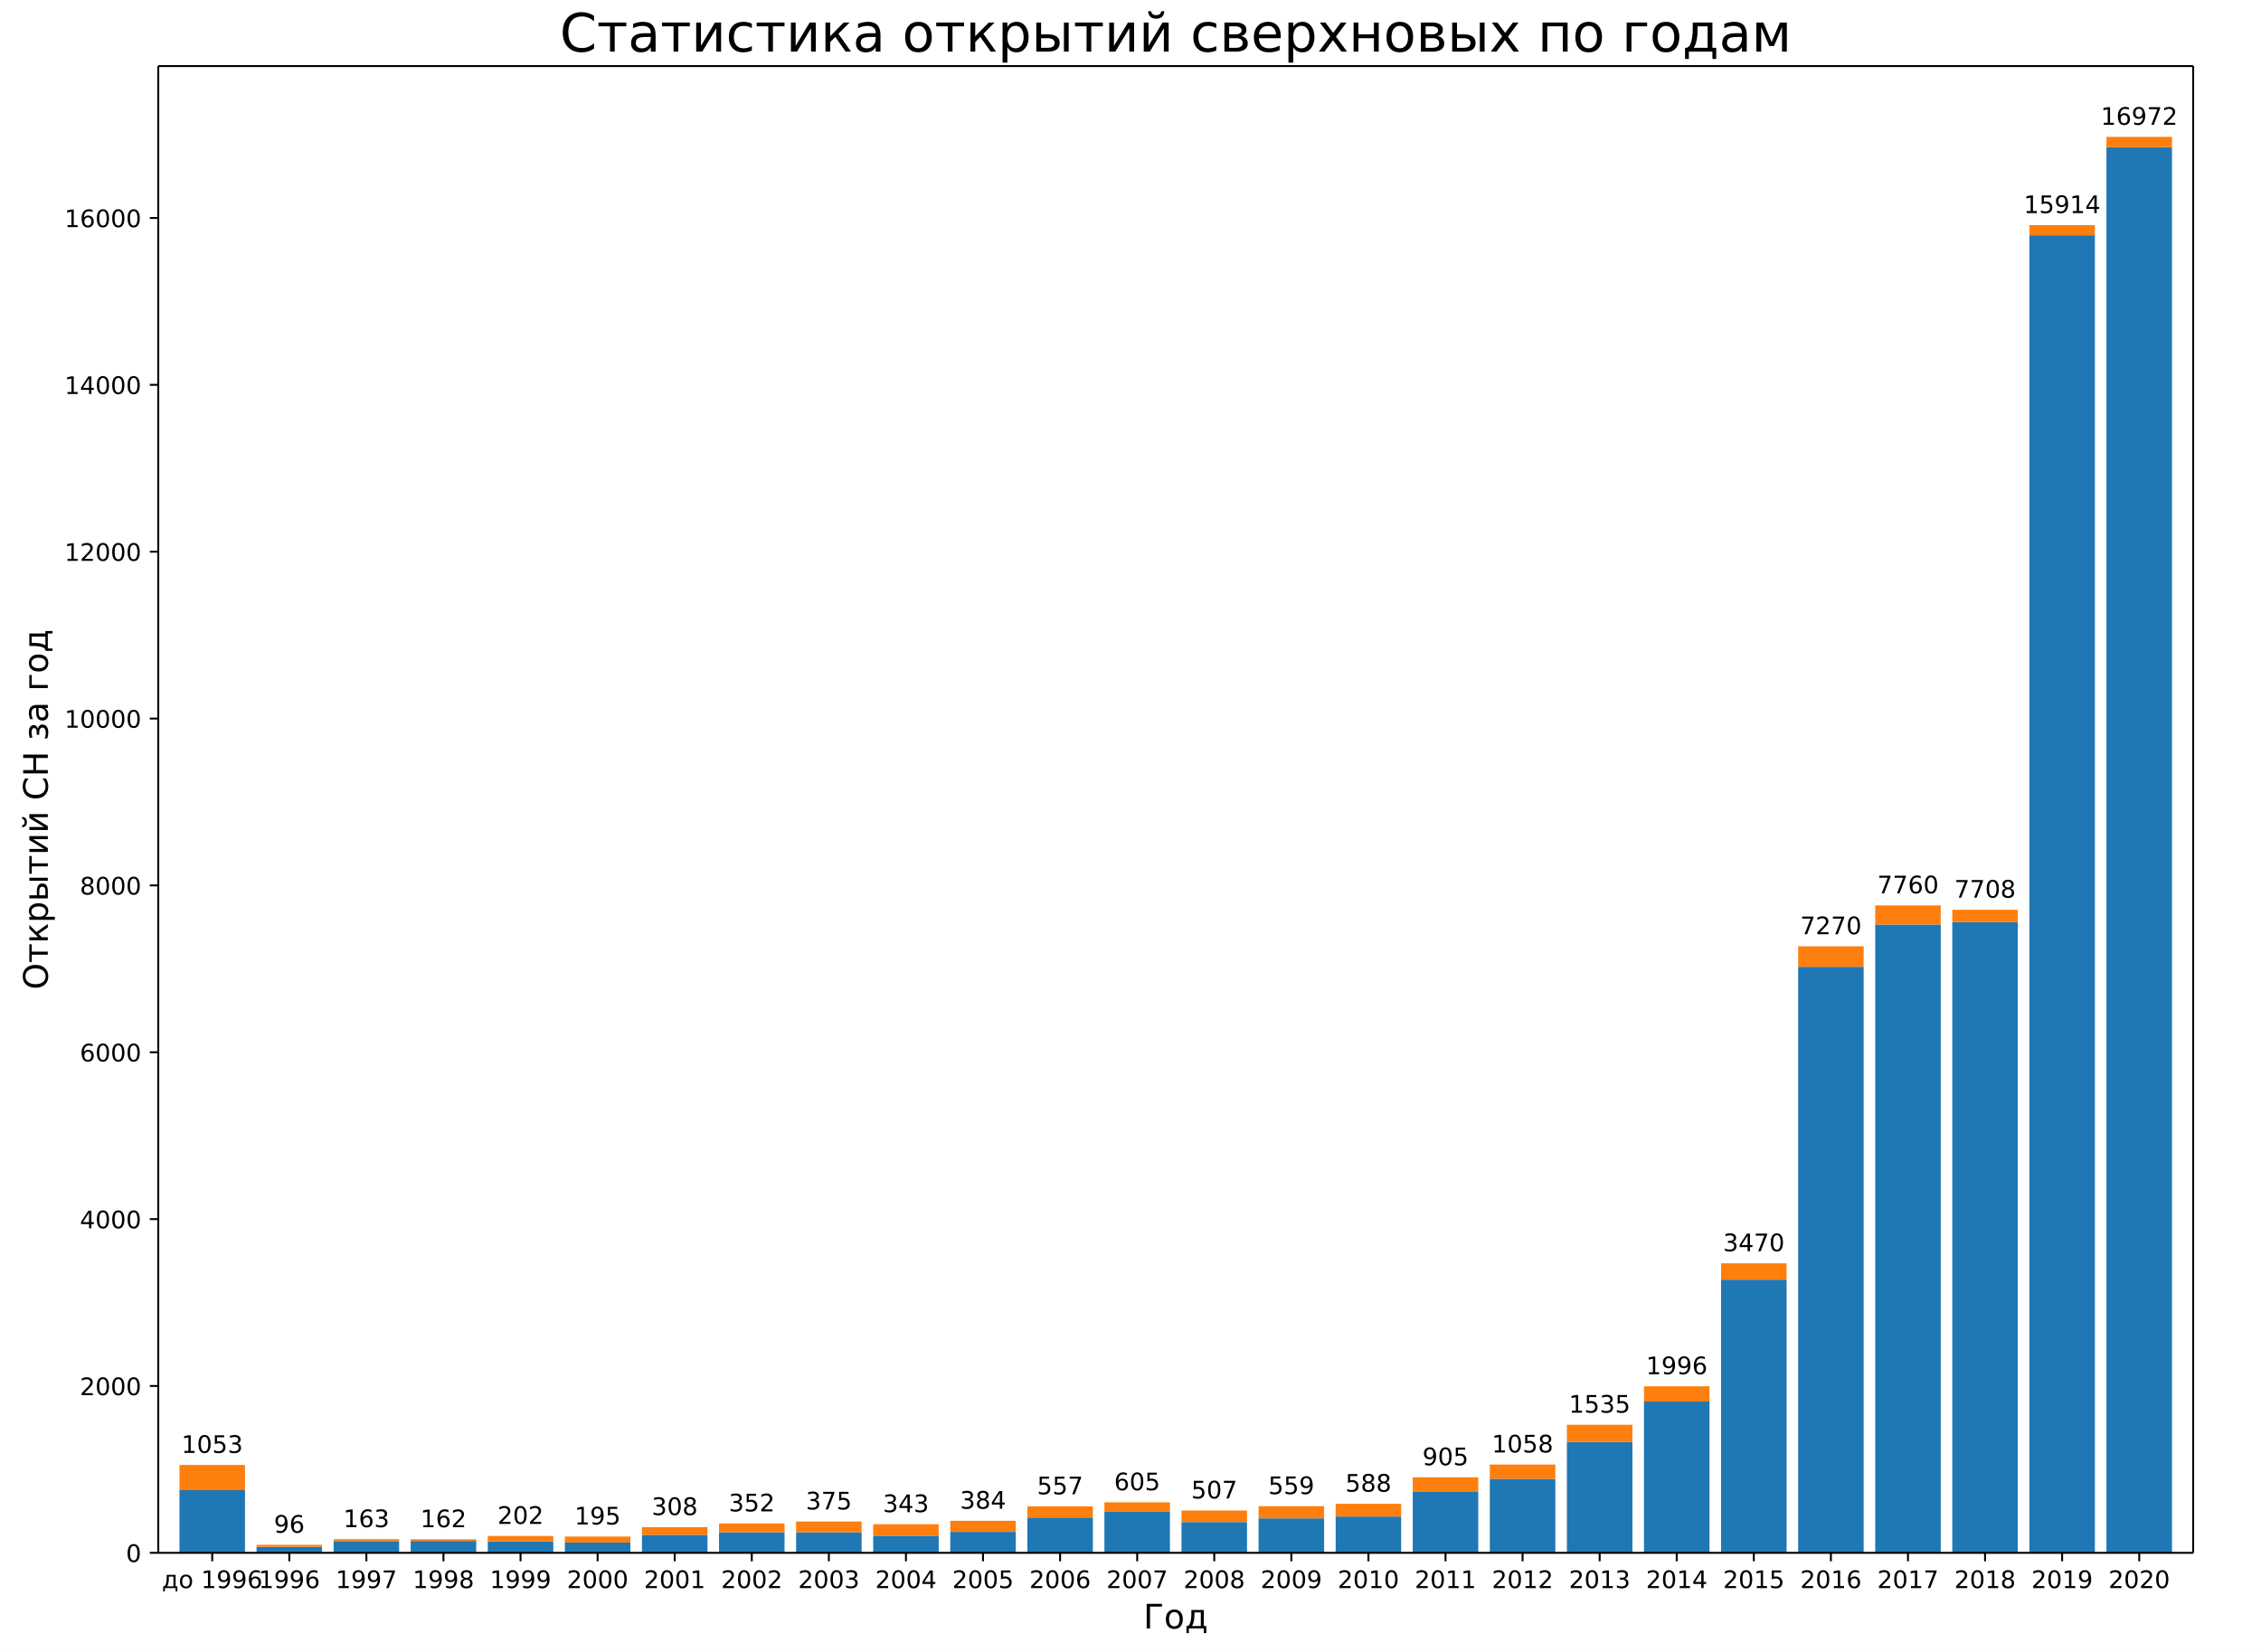
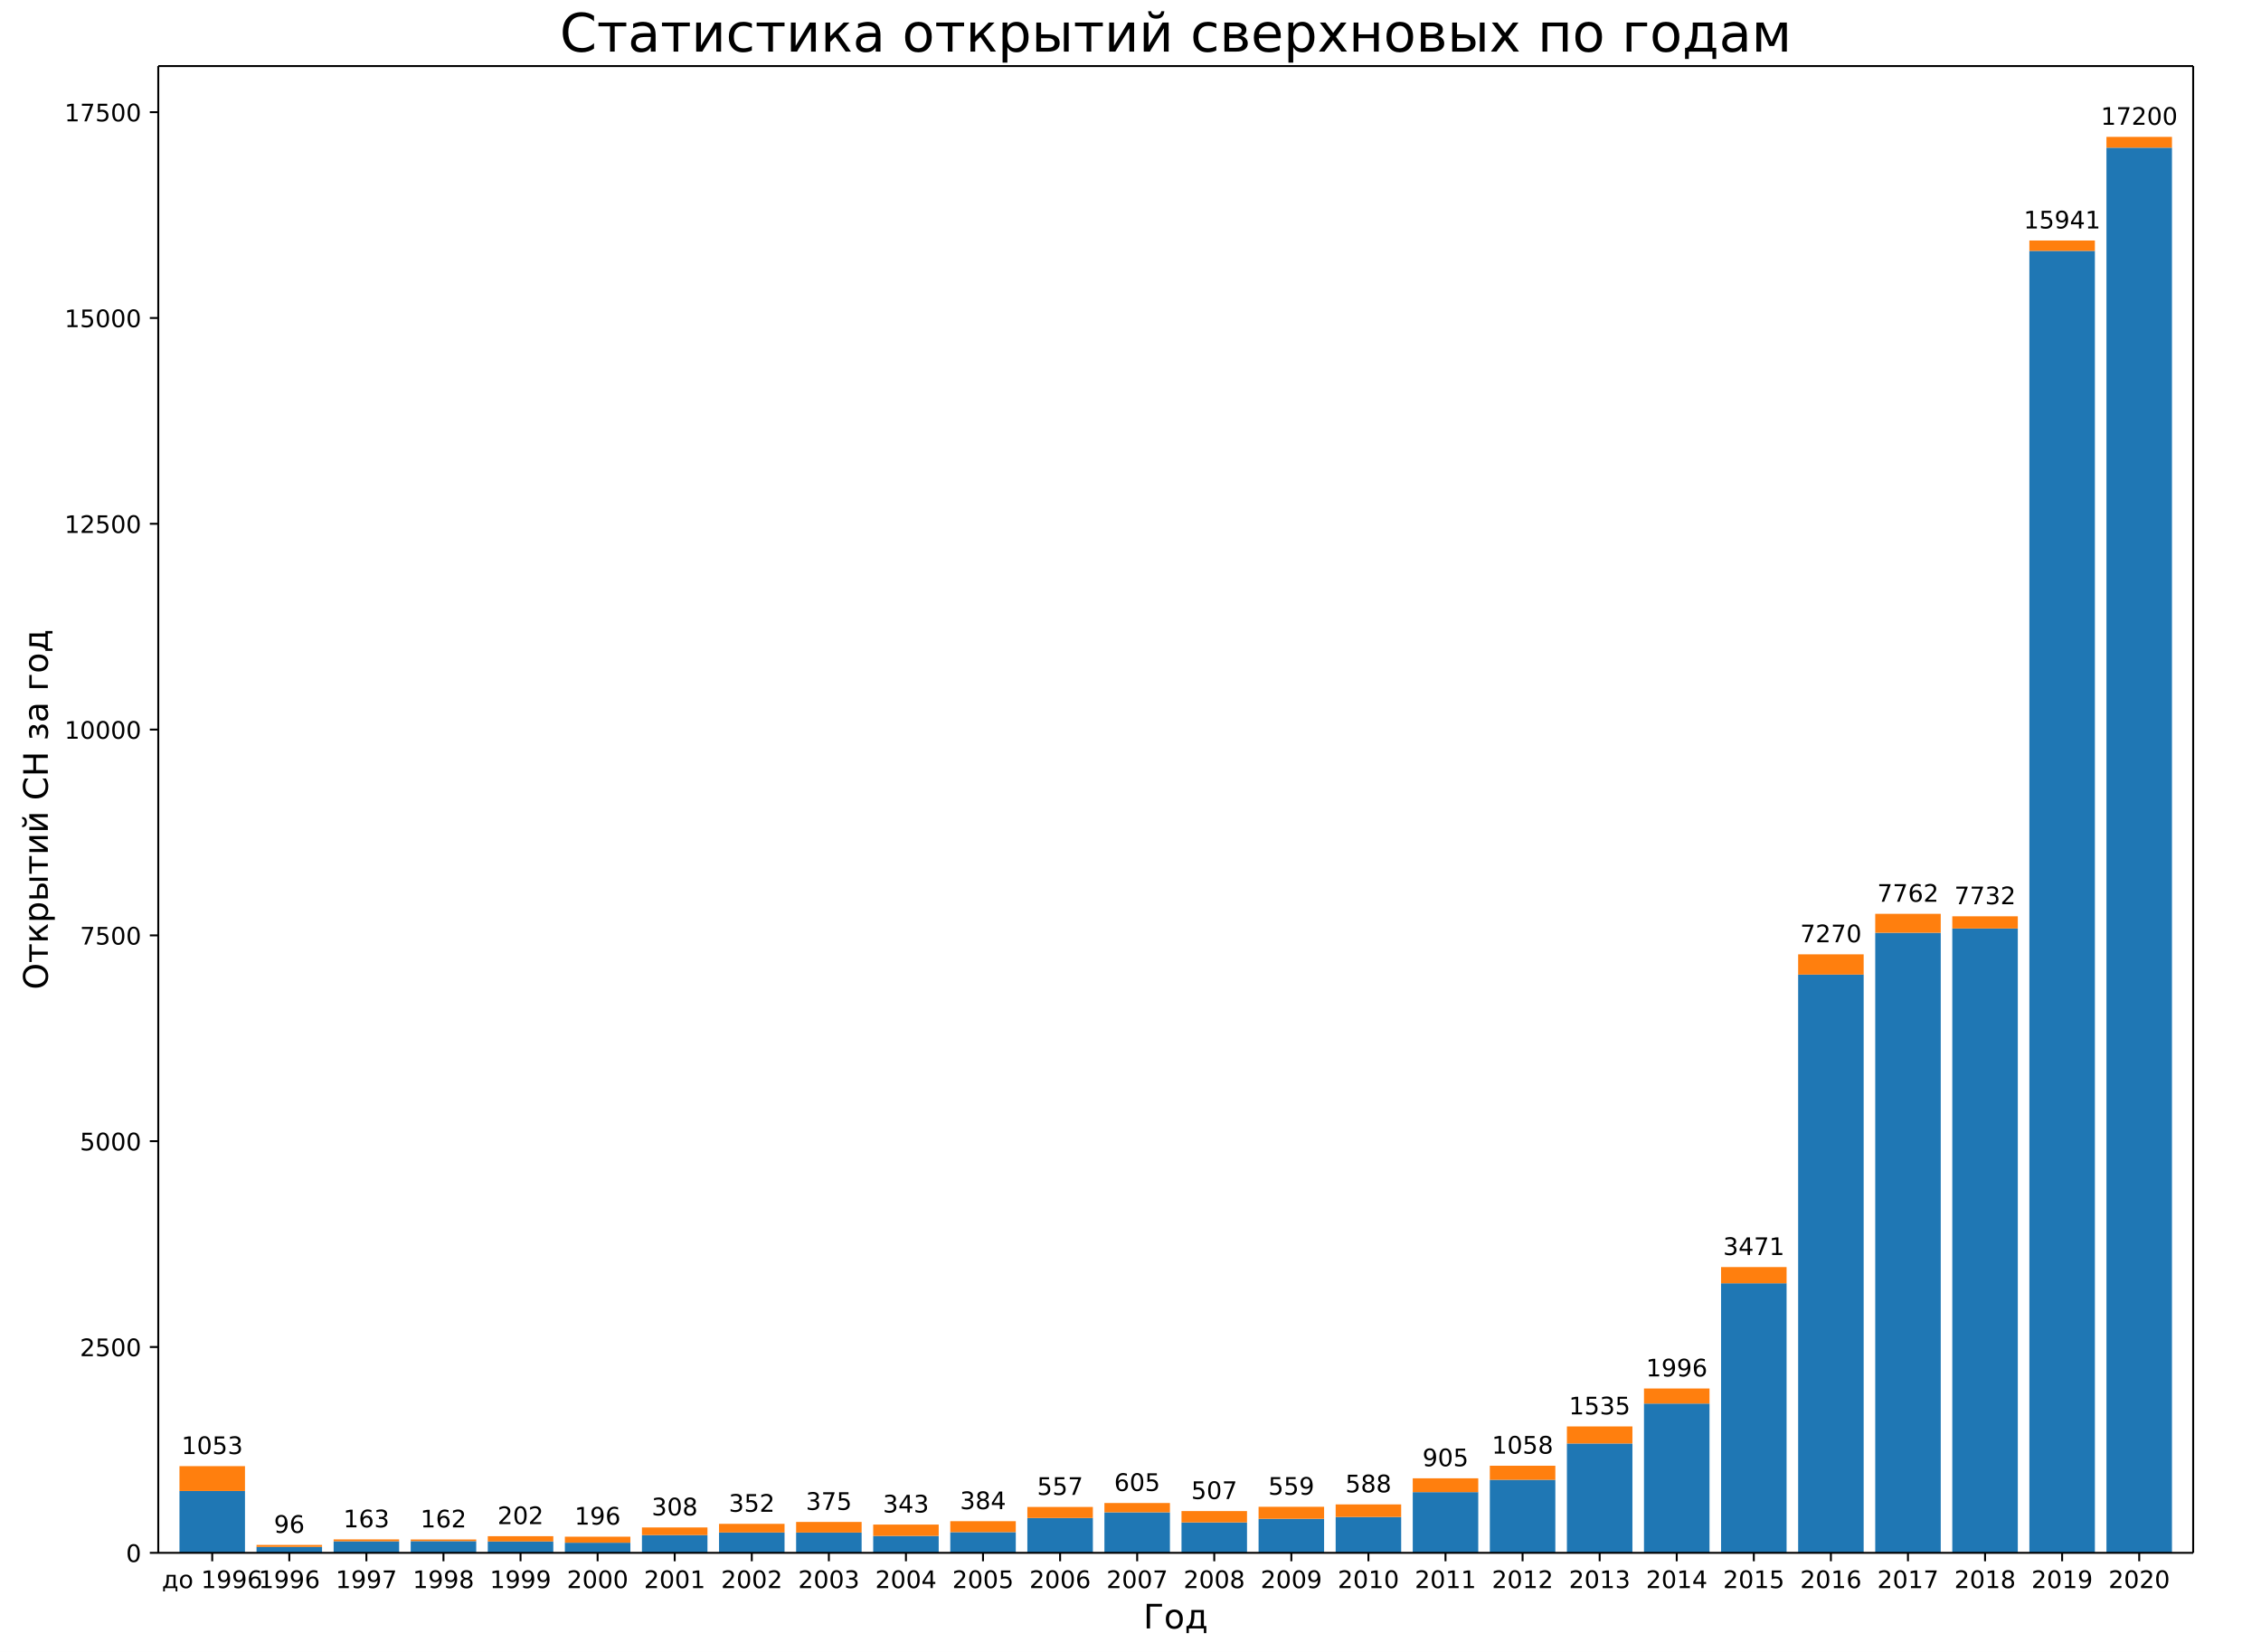
<svg xmlns="http://www.w3.org/2000/svg" xmlns:xlink="http://www.w3.org/1999/xlink" width="936pt" height="684pt" version="1.1" viewBox="0 0 936 684">
  <defs>
    <style type="text/css">*{stroke-linecap:butt;stroke-linejoin:round;}</style>
  </defs>
  <path d="m0 684h936v-684h-936z" fill="#fff" />
  <path d="m65.52 642.96h842.4v-615.6h-842.4z" fill="#fff" />
-   <path d="m74.295 642.96h27.123v-25.943h-27.123z" clip-path="url(#a)" fill="#1f77b4" />
-   <path d="m106.2 642.96h27.123v-2.487h-27.123z" clip-path="url(#a)" fill="#1f77b4" />
-   <path d="m138.11 642.96h27.123v-4.836h-27.123z" clip-path="url(#a)" fill="#1f77b4" />
-   <path d="m170.02 642.96h27.123v-4.905h-27.123z" clip-path="url(#a)" fill="#1f77b4" />
-   <path d="m201.93 642.96h27.123v-4.767h-27.123z" clip-path="url(#a)" fill="#1f77b4" />
-   <path d="m233.84 642.96h27.123v-4.249h-27.123z" clip-path="url(#a)" fill="#1f77b4" />
-   <path d="m265.75 642.96h27.123v-7.427h-27.123z" clip-path="url(#a)" fill="#1f77b4" />
-   <path d="m297.66 642.96h27.123v-8.532h-27.123z" clip-path="url(#a)" fill="#1f77b4" />
-   <path d="m329.57 642.96h27.123v-8.498h-27.123z" clip-path="url(#a)" fill="#1f77b4" />
-   <path d="m361.48 642.96h27.123v-7.082h-27.123z" clip-path="url(#a)" fill="#1f77b4" />
-   <path d="m393.39 642.96h27.123v-8.671h-27.123z" clip-path="url(#a)" fill="#1f77b4" />
-   <path d="m425.3 642.96h27.123v-14.612h-27.123z" clip-path="url(#a)" fill="#1f77b4" />
-   <path d="m457.2 642.96h27.123v-16.996h-27.123z" clip-path="url(#a)" fill="#1f77b4" />
-   <path d="m489.11 642.96h27.123v-12.747h-27.123z" clip-path="url(#a)" fill="#1f77b4" />
-   <path d="m521.02 642.96h27.123v-14.267h-27.123z" clip-path="url(#a)" fill="#1f77b4" />
-   <path d="m552.93 642.96h27.123v-15.027h-27.123z" clip-path="url(#a)" fill="#1f77b4" />
-   <path d="m584.84 642.96h27.123v-25.459h-27.123z" clip-path="url(#a)" fill="#1f77b4" />
-   <path d="m616.75 642.96h27.123v-30.641h-27.123z" clip-path="url(#a)" fill="#1f77b4" />
-   <path d="m648.66 642.96h27.123v-45.875h-27.123z" clip-path="url(#a)" fill="#1f77b4" />
-   <path d="m680.57 642.96h27.123v-62.629h-27.123z" clip-path="url(#a)" fill="#1f77b4" />
-   <path d="m712.48 642.96h27.123v-113.1h-27.123z" clip-path="url(#a)" fill="#1f77b4" />
-   <path d="m744.39 642.96h27.123v-242.64h-27.123z" clip-path="url(#a)" fill="#1f77b4" />
-   <path d="m776.3 642.96h27.123v-260.15h-27.123z" clip-path="url(#a)" fill="#1f77b4" />
-   <path d="m808.2 642.96h27.123v-261.15h-27.123z" clip-path="url(#a)" fill="#1f77b4" />
-   <path d="m840.11 642.96h27.123v-545.56h-27.123z" clip-path="url(#a)" fill="#1f77b4" />
-   <path d="m872.02 642.96h27.123v-582.04h-27.123z" clip-path="url(#a)" fill="#1f77b4" />
-   <path d="m74.295 617.02h27.123v-10.432h-27.123z" clip-path="url(#a)" fill="#ff7f0e" />
-   <path d="m106.2 640.47h27.123v-0.829h-27.123z" clip-path="url(#a)" fill="#ff7f0e" />
-   <path d="m138.11 638.12h27.123v-0.795h-27.123z" clip-path="url(#a)" fill="#ff7f0e" />
-   <path d="m170.02 638.05h27.123v-0.691h-27.123z" clip-path="url(#a)" fill="#ff7f0e" />
-   <path d="m201.93 638.19h27.123v-2.211h-27.123z" clip-path="url(#a)" fill="#ff7f0e" />
-   <path d="m233.84 638.71h27.123v-2.487h-27.123z" clip-path="url(#a)" fill="#ff7f0e" />
-   <path d="m265.75 635.53h27.123v-3.213h-27.123z" clip-path="url(#a)" fill="#ff7f0e" />
-   <path d="m297.66 634.43h27.123v-3.627h-27.123z" clip-path="url(#a)" fill="#ff7f0e" />
-   <path d="m329.57 634.46h27.123v-4.456h-27.123z" clip-path="url(#a)" fill="#ff7f0e" />
-   <path d="m361.48 635.88h27.123v-4.767h-27.123z" clip-path="url(#a)" fill="#ff7f0e" />
-   <path d="m393.39 634.29h27.123v-4.594h-27.123z" clip-path="url(#a)" fill="#ff7f0e" />
-   <path d="m425.3 628.35h27.123v-4.629h-27.123z" clip-path="url(#a)" fill="#ff7f0e" />
-   <path d="m457.2 625.96h27.123v-3.904h-27.123z" clip-path="url(#a)" fill="#ff7f0e" />
-   <path d="m489.11 630.21h27.123v-4.767h-27.123z" clip-path="url(#a)" fill="#ff7f0e" />
-   <path d="m521.02 628.69h27.123v-5.043h-27.123z" clip-path="url(#a)" fill="#ff7f0e" />
-   <path d="m552.93 627.93h27.123v-5.285h-27.123z" clip-path="url(#a)" fill="#ff7f0e" />
-   <path d="m584.84 617.5h27.123v-5.803h-27.123z" clip-path="url(#a)" fill="#ff7f0e" />
-   <path d="m616.75 612.32h27.123v-5.907h-27.123z" clip-path="url(#a)" fill="#ff7f0e" />
-   <path d="m648.66 597.09h27.123v-7.151h-27.123z" clip-path="url(#a)" fill="#ff7f0e" />
-   <path d="m680.57 580.33h27.123v-6.322h-27.123z" clip-path="url(#a)" fill="#ff7f0e" />
-   <path d="m712.48 529.86h27.123v-6.771h-27.123z" clip-path="url(#a)" fill="#ff7f0e" />
-   <path d="m744.39 400.32h27.123v-8.498h-27.123z" clip-path="url(#a)" fill="#ff7f0e" />
-   <path d="m776.3 382.81h27.123v-7.911h-27.123z" clip-path="url(#a)" fill="#ff7f0e" />
-   <path d="m808.2 381.81h27.123v-5.113h-27.123z" clip-path="url(#a)" fill="#ff7f0e" />
-   <path d="m840.11 97.402h27.123v-4.18h-27.123z" clip-path="url(#a)" fill="#ff7f0e" />
-   <path d="m872.02 60.923h27.123v-4.249h-27.123z" clip-path="url(#a)" fill="#ff7f0e" />
+   <path d="m74.295 642.96h27.123v-25.599h-27.123z" clip-path="url(#a)" fill="#1f77b4" />
+   <path d="m106.2 642.96h27.123v-2.454h-27.123z" clip-path="url(#a)" fill="#1f77b4" />
+   <path d="m138.11 642.96h27.123v-4.772h-27.123z" clip-path="url(#a)" fill="#1f77b4" />
+   <path d="m170.02 642.96h27.123v-4.84h-27.123z" clip-path="url(#a)" fill="#1f77b4" />
+   <path d="m201.93 642.96h27.123v-4.704h-27.123z" clip-path="url(#a)" fill="#1f77b4" />
+   <path d="m233.84 642.96h27.123v-4.193h-27.123z" clip-path="url(#a)" fill="#1f77b4" />
+   <path d="m265.75 642.96h27.123v-7.329h-27.123z" clip-path="url(#a)" fill="#1f77b4" />
+   <path d="m297.66 642.96h27.123v-8.419h-27.123z" clip-path="url(#a)" fill="#1f77b4" />
+   <path d="m329.57 642.96h27.123v-8.385h-27.123z" clip-path="url(#a)" fill="#1f77b4" />
+   <path d="m361.48 642.96h27.123v-6.988h-27.123z" clip-path="url(#a)" fill="#1f77b4" />
+   <path d="m393.39 642.96h27.123v-8.556h-27.123z" clip-path="url(#a)" fill="#1f77b4" />
+   <path d="m425.3 642.96h27.123v-14.419h-27.123z" clip-path="url(#a)" fill="#1f77b4" />
+   <path d="m457.2 642.96h27.123v-16.77h-27.123z" clip-path="url(#a)" fill="#1f77b4" />
+   <path d="m489.11 642.96h27.123v-12.578h-27.123z" clip-path="url(#a)" fill="#1f77b4" />
+   <path d="m521.02 642.96h27.123v-14.078h-27.123z" clip-path="url(#a)" fill="#1f77b4" />
+   <path d="m552.93 642.96h27.123v-14.828h-27.123z" clip-path="url(#a)" fill="#1f77b4" />
+   <path d="m584.84 642.96h27.123v-25.122h-27.123z" clip-path="url(#a)" fill="#1f77b4" />
+   <path d="m616.75 642.96h27.123v-30.235h-27.123z" clip-path="url(#a)" fill="#1f77b4" />
+   <path d="m648.66 642.96h27.123v-45.267h-27.123z" clip-path="url(#a)" fill="#1f77b4" />
+   <path d="m680.57 642.96h27.123v-61.799h-27.123z" clip-path="url(#a)" fill="#1f77b4" />
+   <path d="m712.48 642.96h27.123v-111.6h-27.123z" clip-path="url(#a)" fill="#1f77b4" />
+   <path d="m744.39 642.96h27.123v-239.42h-27.123z" clip-path="url(#a)" fill="#1f77b4" />
+   <path d="m776.3 642.96h27.123v-256.74h-27.123z" clip-path="url(#a)" fill="#1f77b4" />
+   <path d="m808.2 642.96h27.123v-258.51h-27.123z" clip-path="url(#a)" fill="#1f77b4" />
+   <path d="m840.11 642.96h27.123v-539.08h-27.123z" clip-path="url(#a)" fill="#1f77b4" />
+   <path d="m872.02 642.96h27.123v-581.82h-27.123z" clip-path="url(#a)" fill="#1f77b4" />
+   <path d="m74.295 617.36h27.123v-10.294h-27.123z" clip-path="url(#a)" fill="#ff7f0e" />
+   <path d="m106.2 640.51h27.123v-0.818h-27.123z" clip-path="url(#a)" fill="#ff7f0e" />
+   <path d="m138.11 638.19h27.123v-0.784h-27.123z" clip-path="url(#a)" fill="#ff7f0e" />
+   <path d="m170.02 638.12h27.123v-0.682h-27.123z" clip-path="url(#a)" fill="#ff7f0e" />
+   <path d="m201.93 638.26h27.123v-2.182h-27.123z" clip-path="url(#a)" fill="#ff7f0e" />
+   <path d="m233.84 638.77h27.123v-2.488h-27.123z" clip-path="url(#a)" fill="#ff7f0e" />
+   <path d="m265.75 635.63h27.123v-3.17h-27.123z" clip-path="url(#a)" fill="#ff7f0e" />
+   <path d="m297.66 634.54h27.123v-3.579h-27.123z" clip-path="url(#a)" fill="#ff7f0e" />
+   <path d="m329.57 634.57h27.123v-4.397h-27.123z" clip-path="url(#a)" fill="#ff7f0e" />
+   <path d="m361.48 635.97h27.123v-4.704h-27.123z" clip-path="url(#a)" fill="#ff7f0e" />
+   <path d="m393.39 634.4h27.123v-4.534h-27.123z" clip-path="url(#a)" fill="#ff7f0e" />
+   <path d="m425.3 628.54h27.123v-4.568h-27.123z" clip-path="url(#a)" fill="#ff7f0e" />
+   <path d="m457.2 626.19h27.123v-3.852h-27.123z" clip-path="url(#a)" fill="#ff7f0e" />
+   <path d="m489.11 630.38h27.123v-4.704h-27.123z" clip-path="url(#a)" fill="#ff7f0e" />
+   <path d="m521.02 628.88h27.123v-4.977h-27.123z" clip-path="url(#a)" fill="#ff7f0e" />
+   <path d="m552.93 628.13h27.123v-5.215h-27.123z" clip-path="url(#a)" fill="#ff7f0e" />
+   <path d="m584.84 617.84h27.123v-5.726h-27.123z" clip-path="url(#a)" fill="#ff7f0e" />
+   <path d="m616.75 612.73h27.123v-5.829h-27.123z" clip-path="url(#a)" fill="#ff7f0e" />
+   <path d="m648.66 597.69h27.123v-7.056h-27.123z" clip-path="url(#a)" fill="#ff7f0e" />
+   <path d="m680.57 581.16h27.123v-6.238h-27.123z" clip-path="url(#a)" fill="#ff7f0e" />
+   <path d="m712.48 531.36h27.123v-6.715h-27.123z" clip-path="url(#a)" fill="#ff7f0e" />
+   <path d="m744.39 403.54h27.123v-8.385h-27.123z" clip-path="url(#a)" fill="#ff7f0e" />
+   <path d="m776.3 386.22h27.123v-7.84h-27.123z" clip-path="url(#a)" fill="#ff7f0e" />
+   <path d="m808.2 384.45h27.123v-5.045h-27.123z" clip-path="url(#a)" fill="#ff7f0e" />
+   <path d="m840.11 103.88h27.123v-4.295h-27.123z" clip-path="url(#a)" fill="#ff7f0e" />
+   <path d="m872.02 61.14h27.123v-4.465h-27.123z" clip-path="url(#a)" fill="#ff7f0e" />
  <defs>
    <path id="b" d="m0 0v3.5" stroke="#000" stroke-width=".8" />
  </defs>
  <use x="87.856" y="642.96" stroke="#000000" stroke-width=".8" xlink:href="#b" />
  <text transform="rotate(-0 87.856 657.56)" x="87.856" y="657.558" font-family="DejaVu Sans" font-size="10px" text-anchor="middle">до 1996</text>
  <use x="119.765" y="642.96" stroke="#000000" stroke-width=".8" xlink:href="#b" />
  <text transform="rotate(-0 119.77 657.56)" x="119.765" y="657.558" font-family="DejaVu Sans" font-size="10px" text-anchor="middle">1996</text>
  <use x="151.675" y="642.96" stroke="#000000" stroke-width=".8" xlink:href="#b" />
  <text transform="rotate(-0 151.67 657.56)" x="151.675" y="657.558" font-family="DejaVu Sans" font-size="10px" text-anchor="middle">1997</text>
  <use x="183.584" y="642.96" stroke="#000000" stroke-width=".8" xlink:href="#b" />
  <text transform="rotate(-0 183.58 657.56)" x="183.584" y="657.558" font-family="DejaVu Sans" font-size="10px" text-anchor="middle">1998</text>
  <use x="215.493" y="642.96" stroke="#000000" stroke-width=".8" xlink:href="#b" />
  <text transform="rotate(-0 215.49 657.56)" x="215.493" y="657.558" font-family="DejaVu Sans" font-size="10px" text-anchor="middle">1999</text>
  <use x="247.402" y="642.96" stroke="#000000" stroke-width=".8" xlink:href="#b" />
  <text transform="rotate(-0 247.4 657.56)" x="247.402" y="657.558" font-family="DejaVu Sans" font-size="10px" text-anchor="middle">2000</text>
  <use x="279.311" y="642.96" stroke="#000000" stroke-width=".8" xlink:href="#b" />
  <text transform="rotate(-0 279.31 657.56)" x="279.311" y="657.558" font-family="DejaVu Sans" font-size="10px" text-anchor="middle">2001</text>
  <use x="311.22" y="642.96" stroke="#000000" stroke-width=".8" xlink:href="#b" />
  <text transform="rotate(-0 311.22 657.56)" x="311.22" y="657.558" font-family="DejaVu Sans" font-size="10px" text-anchor="middle">2002</text>
  <use x="343.129" y="642.96" stroke="#000000" stroke-width=".8" xlink:href="#b" />
  <text transform="rotate(-0 343.13 657.56)" x="343.129" y="657.558" font-family="DejaVu Sans" font-size="10px" text-anchor="middle">2003</text>
  <use x="375.038" y="642.96" stroke="#000000" stroke-width=".8" xlink:href="#b" />
  <text transform="rotate(-0 375.04 657.56)" x="375.038" y="657.558" font-family="DejaVu Sans" font-size="10px" text-anchor="middle">2004</text>
  <use x="406.947" y="642.96" stroke="#000000" stroke-width=".8" xlink:href="#b" />
  <text transform="rotate(-0 406.95 657.56)" x="406.947" y="657.558" font-family="DejaVu Sans" font-size="10px" text-anchor="middle">2005</text>
  <use x="438.856" y="642.96" stroke="#000000" stroke-width=".8" xlink:href="#b" />
  <text transform="rotate(-0 438.86 657.56)" x="438.856" y="657.558" font-family="DejaVu Sans" font-size="10px" text-anchor="middle">2006</text>
  <use x="470.765" y="642.96" stroke="#000000" stroke-width=".8" xlink:href="#b" />
  <text transform="rotate(-0 470.77 657.56)" x="470.765" y="657.558" font-family="DejaVu Sans" font-size="10px" text-anchor="middle">2007</text>
  <use x="502.675" y="642.96" stroke="#000000" stroke-width=".8" xlink:href="#b" />
  <text transform="rotate(-0 502.67 657.56)" x="502.675" y="657.558" font-family="DejaVu Sans" font-size="10px" text-anchor="middle">2008</text>
  <use x="534.584" y="642.96" stroke="#000000" stroke-width=".8" xlink:href="#b" />
  <text transform="rotate(-0 534.58 657.56)" x="534.584" y="657.558" font-family="DejaVu Sans" font-size="10px" text-anchor="middle">2009</text>
  <use x="566.493" y="642.96" stroke="#000000" stroke-width=".8" xlink:href="#b" />
  <text transform="rotate(-0 566.49 657.56)" x="566.493" y="657.558" font-family="DejaVu Sans" font-size="10px" text-anchor="middle">2010</text>
  <use x="598.402" y="642.96" stroke="#000000" stroke-width=".8" xlink:href="#b" />
  <text transform="rotate(-0 598.4 657.56)" x="598.402" y="657.558" font-family="DejaVu Sans" font-size="10px" text-anchor="middle">2011</text>
  <use x="630.311" y="642.96" stroke="#000000" stroke-width=".8" xlink:href="#b" />
  <text transform="rotate(-0 630.31 657.56)" x="630.311" y="657.558" font-family="DejaVu Sans" font-size="10px" text-anchor="middle">2012</text>
  <use x="662.22" y="642.96" stroke="#000000" stroke-width=".8" xlink:href="#b" />
  <text transform="rotate(-0 662.22 657.56)" x="662.22" y="657.558" font-family="DejaVu Sans" font-size="10px" text-anchor="middle">2013</text>
  <use x="694.129" y="642.96" stroke="#000000" stroke-width=".8" xlink:href="#b" />
  <text transform="rotate(-0 694.13 657.56)" x="694.129" y="657.558" font-family="DejaVu Sans" font-size="10px" text-anchor="middle">2014</text>
  <use x="726.038" y="642.96" stroke="#000000" stroke-width=".8" xlink:href="#b" />
  <text transform="rotate(-0 726.04 657.56)" x="726.038" y="657.558" font-family="DejaVu Sans" font-size="10px" text-anchor="middle">2015</text>
  <use x="757.947" y="642.96" stroke="#000000" stroke-width=".8" xlink:href="#b" />
  <text transform="rotate(-0 757.95 657.56)" x="757.947" y="657.558" font-family="DejaVu Sans" font-size="10px" text-anchor="middle">2016</text>
  <use x="789.856" y="642.96" stroke="#000000" stroke-width=".8" xlink:href="#b" />
  <text transform="rotate(-0 789.86 657.56)" x="789.856" y="657.558" font-family="DejaVu Sans" font-size="10px" text-anchor="middle">2017</text>
  <use x="821.765" y="642.96" stroke="#000000" stroke-width=".8" xlink:href="#b" />
  <text transform="rotate(-0 821.77 657.56)" x="821.765" y="657.558" font-family="DejaVu Sans" font-size="10px" text-anchor="middle">2018</text>
  <use x="853.675" y="642.96" stroke="#000000" stroke-width=".8" xlink:href="#b" />
  <text transform="rotate(-0 853.67 657.56)" x="853.675" y="657.558" font-family="DejaVu Sans" font-size="10px" text-anchor="middle">2019</text>
  <use x="885.584" y="642.96" stroke="#000000" stroke-width=".8" xlink:href="#b" />
  <text transform="rotate(-0 885.58 657.56)" x="885.584" y="657.558" font-family="DejaVu Sans" font-size="10px" text-anchor="middle">2020</text>
  <text transform="rotate(-0 486.72 674.28)" x="486.72" y="674.276" font-family="DejaVu Sans" font-size="14px" text-anchor="middle">Год</text>
  <defs>
    <path id="c" d="m0 0h-3.5" stroke="#000" stroke-width=".8" />
  </defs>
  <use x="65.52" y="642.96" stroke="#000000" stroke-width=".8" xlink:href="#c" />
  <text transform="rotate(-0 58.52 646.76)" x="58.52" y="646.759" font-family="DejaVu Sans" font-size="10px" text-anchor="end">0</text>
-   <use x="65.52" y="573.871" stroke="#000000" stroke-width=".8" xlink:href="#c" />
-   <text transform="rotate(-0 58.52 577.67)" x="58.52" y="577.671" font-family="DejaVu Sans" font-size="10px" text-anchor="end">2000</text>
-   <use x="65.52" y="504.783" stroke="#000000" stroke-width=".8" xlink:href="#c" />
-   <text transform="rotate(-0 58.52 508.58)" x="58.52" y="508.582" font-family="DejaVu Sans" font-size="10px" text-anchor="end">4000</text>
-   <use x="65.52" y="435.694" stroke="#000000" stroke-width=".8" xlink:href="#c" />
-   <text transform="rotate(-0 58.52 439.49)" x="58.52" y="439.493" font-family="DejaVu Sans" font-size="10px" text-anchor="end">6000</text>
-   <use x="65.52" y="366.606" stroke="#000000" stroke-width=".8" xlink:href="#c" />
-   <text transform="rotate(-0 58.52 370.4)" x="58.52" y="370.405" font-family="DejaVu Sans" font-size="10px" text-anchor="end">8000</text>
-   <use x="65.52" y="297.517" stroke="#000000" stroke-width=".8" xlink:href="#c" />
-   <text transform="rotate(-0 58.52 301.32)" x="58.52" y="301.316" font-family="DejaVu Sans" font-size="10px" text-anchor="end">10000</text>
-   <use x="65.52" y="228.429" stroke="#000000" stroke-width=".8" xlink:href="#c" />
-   <text transform="rotate(-0 58.52 232.23)" x="58.52" y="232.228" font-family="DejaVu Sans" font-size="10px" text-anchor="end">12000</text>
-   <use x="65.52" y="159.34" stroke="#000000" stroke-width=".8" xlink:href="#c" />
-   <text transform="rotate(-0 58.52 163.14)" x="58.52" y="163.139" font-family="DejaVu Sans" font-size="10px" text-anchor="end">14000</text>
-   <use x="65.52" y="90.251" stroke="#000000" stroke-width=".8" xlink:href="#c" />
-   <text transform="rotate(-0 58.52 94.051)" x="58.52" y="94.051" font-family="DejaVu Sans" font-size="10px" text-anchor="end">16000</text>
+   <use x="65.52" y="557.744" stroke="#000000" stroke-width=".8" xlink:href="#c" />
+   <text transform="rotate(-0 58.52 561.54)" x="58.52" y="561.543" font-family="DejaVu Sans" font-size="10px" text-anchor="end">2500</text>
+   <use x="65.52" y="472.528" stroke="#000000" stroke-width=".8" xlink:href="#c" />
+   <text transform="rotate(-0 58.52 476.33)" x="58.52" y="476.327" font-family="DejaVu Sans" font-size="10px" text-anchor="end">5000</text>
+   <use x="65.52" y="387.312" stroke="#000000" stroke-width=".8" xlink:href="#c" />
+   <text transform="rotate(-0 58.52 391.11)" x="58.52" y="391.111" font-family="DejaVu Sans" font-size="10px" text-anchor="end">7500</text>
+   <use x="65.52" y="302.096" stroke="#000000" stroke-width=".8" xlink:href="#c" />
+   <text transform="rotate(-0 58.52 305.9)" x="58.52" y="305.895" font-family="DejaVu Sans" font-size="10px" text-anchor="end">10000</text>
+   <use x="65.52" y="216.88" stroke="#000000" stroke-width=".8" xlink:href="#c" />
+   <text transform="rotate(-0 58.52 220.68)" x="58.52" y="220.679" font-family="DejaVu Sans" font-size="10px" text-anchor="end">12500</text>
+   <use x="65.52" y="131.664" stroke="#000000" stroke-width=".8" xlink:href="#c" />
+   <text transform="rotate(-0 58.52 135.46)" x="58.52" y="135.464" font-family="DejaVu Sans" font-size="10px" text-anchor="end">15000</text>
+   <use x="65.52" y="46.448" stroke="#000000" stroke-width=".8" xlink:href="#c" />
+   <text transform="rotate(-0 58.52 50.248)" x="58.52" y="50.248" font-family="DejaVu Sans" font-size="10px" text-anchor="end">17500</text>
  <text transform="rotate(-90 19.796 335.16)" x="19.796" y="335.16" font-family="DejaVu Sans" font-size="14px" text-anchor="middle">Открытий СН за год</text>
  <path d="m65.52 642.96v-615.6" fill="none" stroke="#000" stroke-linecap="square" stroke-width=".8" />
  <path d="m907.92 642.96v-615.6" fill="none" stroke="#000" stroke-linecap="square" stroke-width=".8" />
  <path d="m65.52 642.96h842.4" fill="none" stroke="#000" stroke-linecap="square" stroke-width=".8" />
  <path d="m65.52 27.36h842.4" fill="none" stroke="#000" stroke-linecap="square" stroke-width=".8" />
-   <text transform="rotate(-0 87.856 601.58)" x="87.856" y="601.585" font-family="DejaVu Sans" font-size="10px" text-anchor="middle">1053</text>
-   <text transform="rotate(-0 119.77 634.64)" x="119.765" y="634.644" font-family="DejaVu Sans" font-size="10px" text-anchor="middle">96</text>
-   <text transform="rotate(-0 151.67 632.33)" x="151.675" y="632.329" font-family="DejaVu Sans" font-size="10px" text-anchor="middle">163</text>
-   <text transform="rotate(-0 183.58 632.36)" x="183.584" y="632.364" font-family="DejaVu Sans" font-size="10px" text-anchor="middle">162</text>
-   <text transform="rotate(-0 215.49 630.98)" x="215.493" y="630.982" font-family="DejaVu Sans" font-size="10px" text-anchor="middle">202</text>
-   <text transform="rotate(-0 247.4 631.22)" x="247.402" y="631.224" font-family="DejaVu Sans" font-size="10px" text-anchor="middle">195</text>
-   <text transform="rotate(-0 279.31 627.32)" x="279.311" y="627.32" font-family="DejaVu Sans" font-size="10px" text-anchor="middle">308</text>
-   <text transform="rotate(-0 311.22 625.8)" x="311.22" y="625.8" font-family="DejaVu Sans" font-size="10px" text-anchor="middle">352</text>
-   <text transform="rotate(-0 343.13 625.01)" x="343.129" y="625.006" font-family="DejaVu Sans" font-size="10px" text-anchor="middle">375</text>
-   <text transform="rotate(-0 375.04 626.11)" x="375.038" y="626.111" font-family="DejaVu Sans" font-size="10px" text-anchor="middle">343</text>
-   <text transform="rotate(-0 406.95 624.69)" x="406.947" y="624.695" font-family="DejaVu Sans" font-size="10px" text-anchor="middle">384</text>
-   <text transform="rotate(-0 438.86 618.72)" x="438.856" y="618.719" font-family="DejaVu Sans" font-size="10px" text-anchor="middle">557</text>
-   <text transform="rotate(-0 470.77 617.06)" x="470.765" y="617.061" font-family="DejaVu Sans" font-size="10px" text-anchor="middle">605</text>
-   <text transform="rotate(-0 502.67 620.45)" x="502.675" y="620.446" font-family="DejaVu Sans" font-size="10px" text-anchor="middle">507</text>
-   <text transform="rotate(-0 534.58 618.65)" x="534.584" y="618.65" font-family="DejaVu Sans" font-size="10px" text-anchor="middle">559</text>
-   <text transform="rotate(-0 566.49 617.65)" x="566.493" y="617.648" font-family="DejaVu Sans" font-size="10px" text-anchor="middle">588</text>
-   <text transform="rotate(-0 598.4 606.7)" x="598.402" y="606.697" font-family="DejaVu Sans" font-size="10px" text-anchor="middle">905</text>
-   <text transform="rotate(-0 630.31 601.41)" x="630.311" y="601.412" font-family="DejaVu Sans" font-size="10px" text-anchor="middle">1058</text>
-   <text transform="rotate(-0 662.22 584.93)" x="662.22" y="584.935" font-family="DejaVu Sans" font-size="10px" text-anchor="middle">1535</text>
-   <text transform="rotate(-0 694.13 569.01)" x="694.129" y="569.01" font-family="DejaVu Sans" font-size="10px" text-anchor="middle">1996</text>
-   <text transform="rotate(-0 726.04 518.09)" x="726.038" y="518.091" font-family="DejaVu Sans" font-size="10px" text-anchor="middle">3470</text>
-   <text transform="rotate(-0 757.95 386.82)" x="757.947" y="386.823" font-family="DejaVu Sans" font-size="10px" text-anchor="middle">7270</text>
-   <text transform="rotate(-0 789.86 369.9)" x="789.856" y="369.896" font-family="DejaVu Sans" font-size="10px" text-anchor="middle">7760</text>
-   <text transform="rotate(-0 821.77 371.69)" x="821.765" y="371.693" font-family="DejaVu Sans" font-size="10px" text-anchor="middle">7708</text>
-   <text transform="rotate(-0 853.67 88.222)" x="853.675" y="88.222" font-family="DejaVu Sans" font-size="10px" text-anchor="middle">15914</text>
-   <text transform="rotate(-0 885.58 51.674)" x="885.584" y="51.674" font-family="DejaVu Sans" font-size="10px" text-anchor="middle">16972</text>
+   <text transform="rotate(-0 87.856 602.07)" x="87.856" y="602.067" font-family="DejaVu Sans" font-size="10px" text-anchor="middle">1053</text>
+   <text transform="rotate(-0 119.77 634.69)" x="119.765" y="634.688" font-family="DejaVu Sans" font-size="10px" text-anchor="middle">96</text>
+   <text transform="rotate(-0 151.67 632.4)" x="151.675" y="632.404" font-family="DejaVu Sans" font-size="10px" text-anchor="middle">163</text>
+   <text transform="rotate(-0 183.58 632.44)" x="183.584" y="632.438" font-family="DejaVu Sans" font-size="10px" text-anchor="middle">162</text>
+   <text transform="rotate(-0 215.49 631.07)" x="215.493" y="631.075" font-family="DejaVu Sans" font-size="10px" text-anchor="middle">202</text>
+   <text transform="rotate(-0 247.4 631.28)" x="247.402" y="631.279" font-family="DejaVu Sans" font-size="10px" text-anchor="middle">196</text>
+   <text transform="rotate(-0 279.31 627.46)" x="279.311" y="627.461" font-family="DejaVu Sans" font-size="10px" text-anchor="middle">308</text>
+   <text transform="rotate(-0 311.22 625.96)" x="311.22" y="625.962" font-family="DejaVu Sans" font-size="10px" text-anchor="middle">352</text>
+   <text transform="rotate(-0 343.13 625.18)" x="343.129" y="625.178" font-family="DejaVu Sans" font-size="10px" text-anchor="middle">375</text>
+   <text transform="rotate(-0 375.04 626.27)" x="375.038" y="626.268" font-family="DejaVu Sans" font-size="10px" text-anchor="middle">343</text>
+   <text transform="rotate(-0 406.95 624.87)" x="406.947" y="624.871" font-family="DejaVu Sans" font-size="10px" text-anchor="middle">384</text>
+   <text transform="rotate(-0 438.86 618.97)" x="438.856" y="618.974" font-family="DejaVu Sans" font-size="10px" text-anchor="middle">557</text>
+   <text transform="rotate(-0 470.77 617.34)" x="470.765" y="617.338" font-family="DejaVu Sans" font-size="10px" text-anchor="middle">605</text>
+   <text transform="rotate(-0 502.67 620.68)" x="502.675" y="620.678" font-family="DejaVu Sans" font-size="10px" text-anchor="middle">507</text>
+   <text transform="rotate(-0 534.58 618.91)" x="534.584" y="618.906" font-family="DejaVu Sans" font-size="10px" text-anchor="middle">559</text>
+   <text transform="rotate(-0 566.49 617.92)" x="566.493" y="617.917" font-family="DejaVu Sans" font-size="10px" text-anchor="middle">588</text>
+   <text transform="rotate(-0 598.4 607.11)" x="598.402" y="607.112" font-family="DejaVu Sans" font-size="10px" text-anchor="middle">905</text>
+   <text transform="rotate(-0 630.31 601.9)" x="630.311" y="601.897" font-family="DejaVu Sans" font-size="10px" text-anchor="middle">1058</text>
+   <text transform="rotate(-0 662.22 585.64)" x="662.22" y="585.637" font-family="DejaVu Sans" font-size="10px" text-anchor="middle">1535</text>
+   <text transform="rotate(-0 694.13 569.92)" x="694.129" y="569.924" font-family="DejaVu Sans" font-size="10px" text-anchor="middle">1996</text>
+   <text transform="rotate(-0 726.04 519.65)" x="726.038" y="519.646" font-family="DejaVu Sans" font-size="10px" text-anchor="middle">3471</text>
+   <text transform="rotate(-0 757.95 390.15)" x="757.947" y="390.152" font-family="DejaVu Sans" font-size="10px" text-anchor="middle">7270</text>
+   <text transform="rotate(-0 789.86 373.38)" x="789.856" y="373.382" font-family="DejaVu Sans" font-size="10px" text-anchor="middle">7762</text>
+   <text transform="rotate(-0 821.77 374.4)" x="821.765" y="374.404" font-family="DejaVu Sans" font-size="10px" text-anchor="middle">7732</text>
+   <text transform="rotate(-0 853.67 94.589)" x="853.675" y="94.589" font-family="DejaVu Sans" font-size="10px" text-anchor="middle">15941</text>
+   <text transform="rotate(-0 885.58 51.674)" x="885.584" y="51.674" font-family="DejaVu Sans" font-size="10px" text-anchor="middle">17200</text>
  <text transform="rotate(-0 486.72 21.36)" x="486.72" y="21.36" font-family="DejaVu Sans" font-size="22px" text-anchor="middle">Статистика открытий сверхновых по годам</text>
  <defs>
    <clipPath id="a">
      <rect x="65.52" y="27.36" width="842.4" height="615.6" />
    </clipPath>
  </defs>
</svg>
